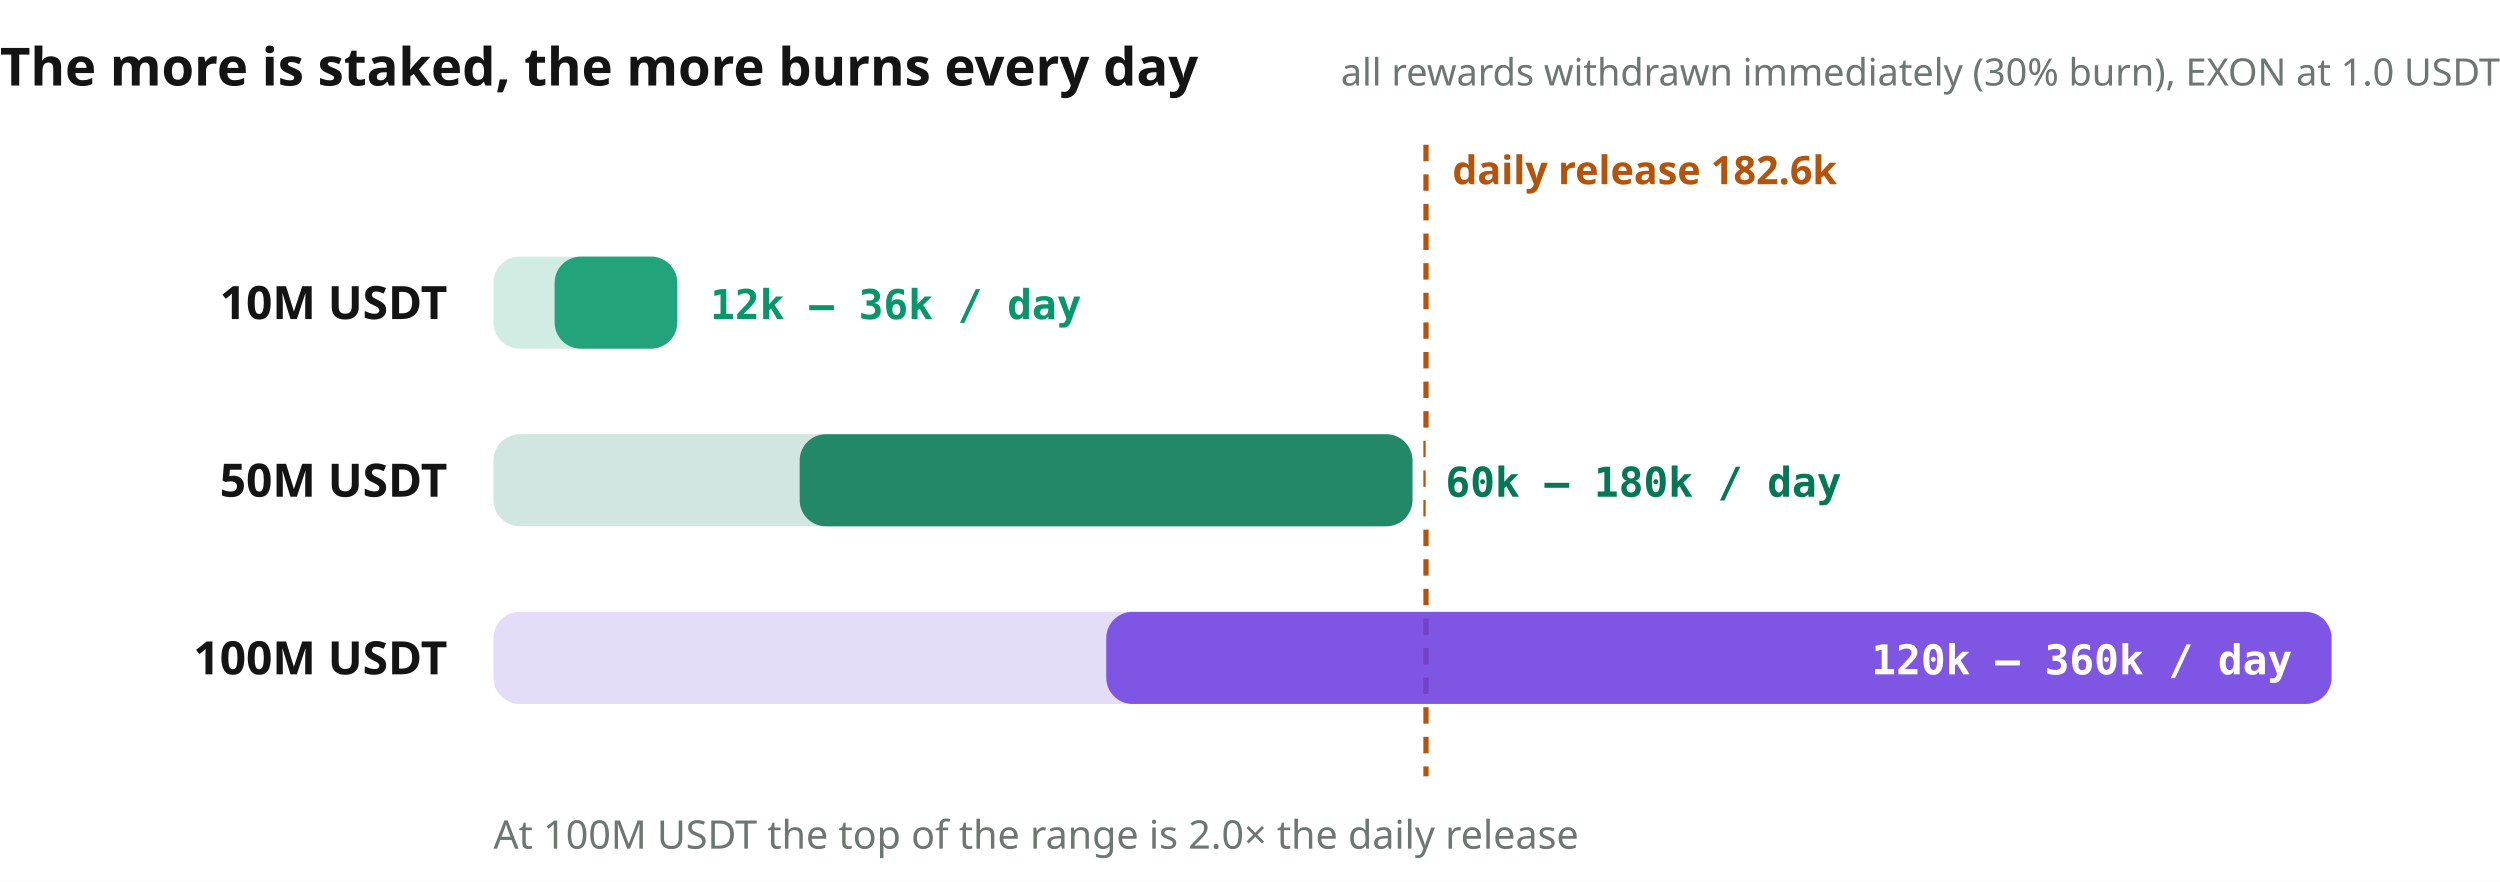
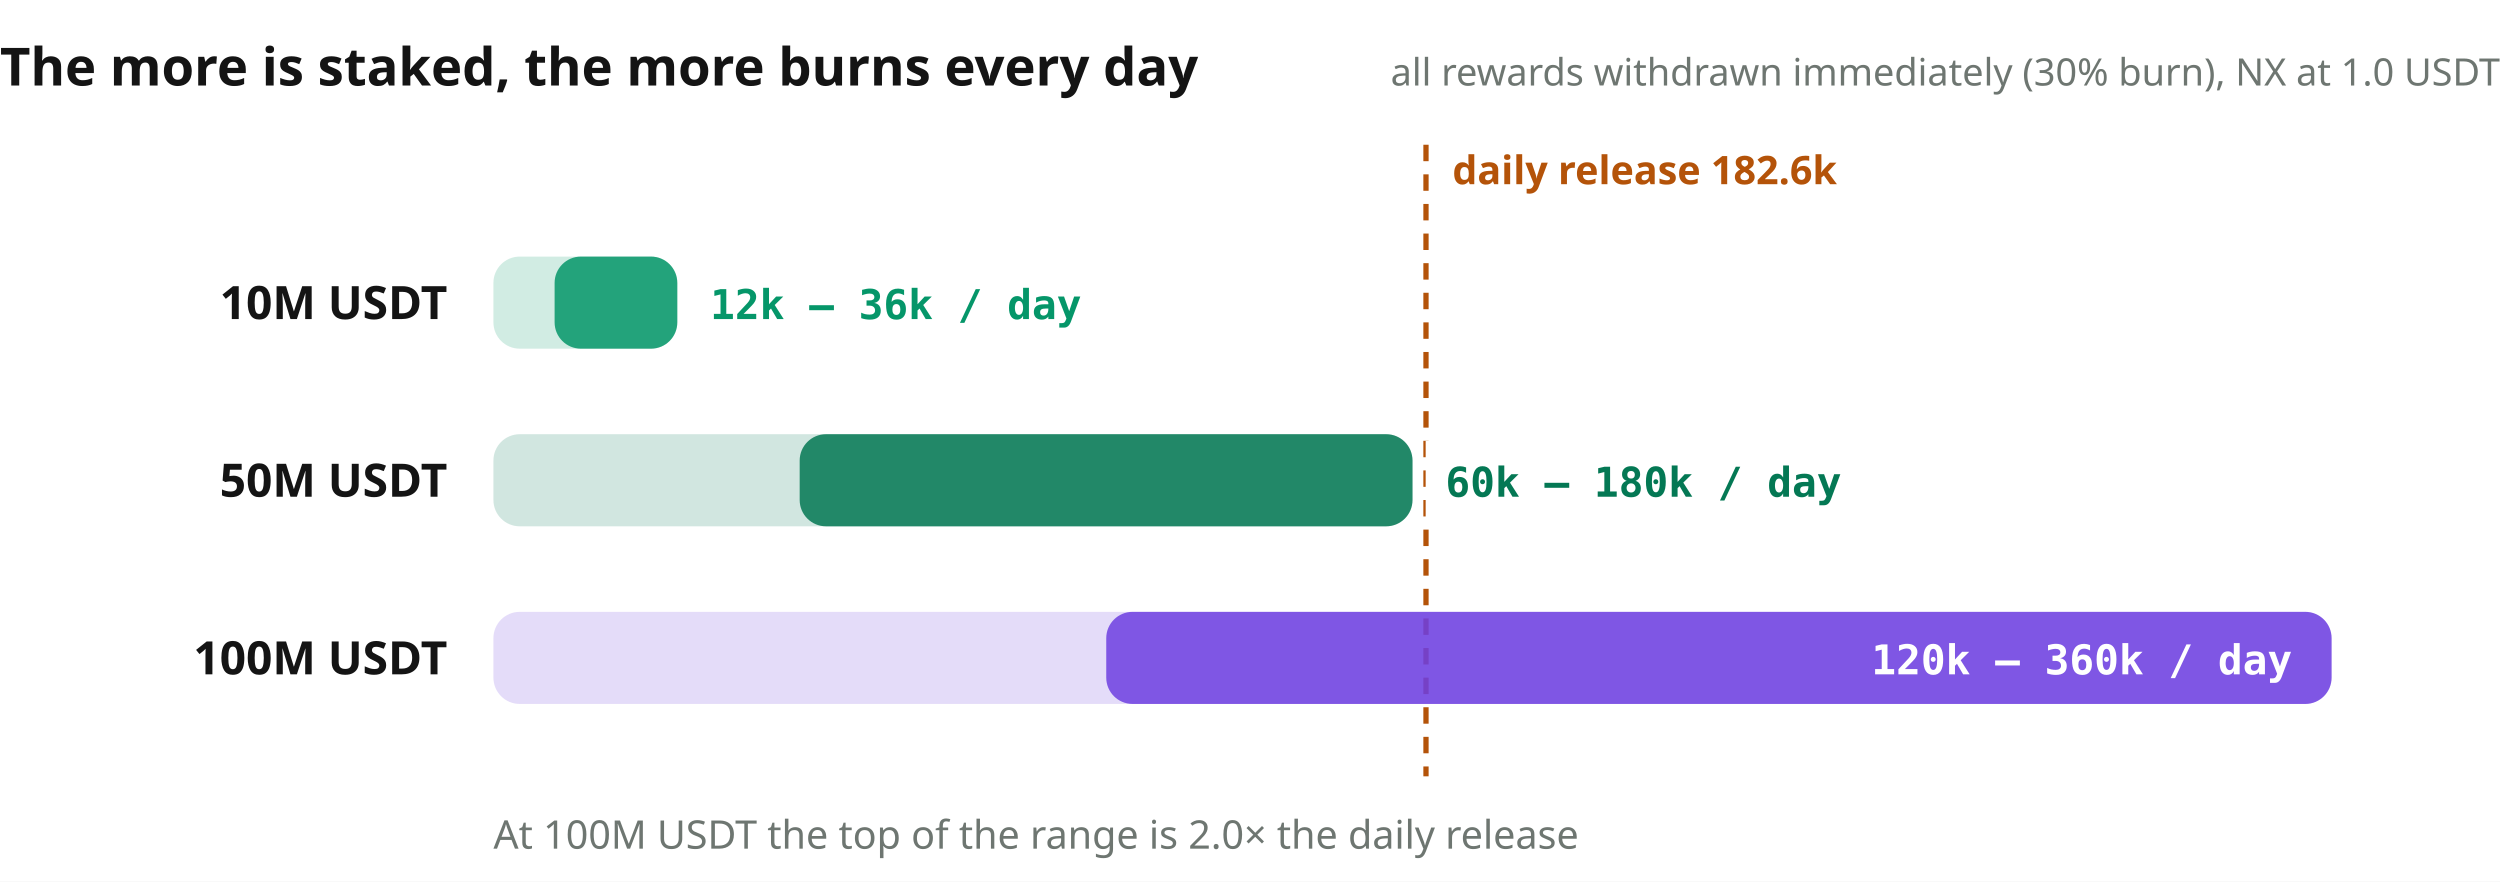
<svg xmlns="http://www.w3.org/2000/svg" viewBox="0 0 760 268" width="760" height="268" style="display:block;background:#FFFFFF">
  <rect width="760" height="268" fill="#FFFFFF" />
  <text x="0" y="26" font-size="16" fill="#141414" font-family="'PingFang SC','Hiragino Sans GB','Noto Sans SC',sans-serif" text-anchor="start" font-weight="700" letter-spacing="0">The more is staked, the more burns every day</text>
-   <text x="760" y="26" font-size="11.5" fill="#6E7671" font-family="'PingFang SC','Hiragino Sans GB','Noto Sans SC',sans-serif" text-anchor="end" font-weight="400" letter-spacing="0">all rewards withdrawn immediately (30% burn), EXON at 1.0 USDT</text>
+   <text x="760" y="26" font-size="11.5" fill="#6E7671" font-family="'PingFang SC','Hiragino Sans GB','Noto Sans SC',sans-serif" text-anchor="end" font-weight="400" letter-spacing="0">all rewards withdrawn immediately (30% burn), NX at 1.0 USDT</text>
  <line x1="433.5" y1="44" x2="433.5" y2="236" stroke="#B45309" stroke-width="1.6" stroke-dasharray="5 4" />
  <text x="441.523" y="56" font-size="12" fill="#B45309" font-family="'PingFang SC','Hiragino Sans GB','Noto Sans SC',sans-serif" text-anchor="start" font-weight="700" letter-spacing="0">daily release 182.6k</text>
  <text x="136" y="97" font-size="14" fill="#141414" font-family="'PingFang SC','Hiragino Sans GB','Noto Sans SC',sans-serif" text-anchor="end" font-weight="700" letter-spacing="0">10M USDT</text>
  <rect x="150.0" y="78" width="55.9" height="28" rx="8" fill="#059669" fill-opacity=".18" />
  <rect x="168.6" y="78" width="37.3" height="28" rx="8" fill="#059669" fill-opacity=".85" />
  <rect x="209.9" y="80" width="130.9" height="24" fill="#FFFFFF" />
  <text x="215.882" y="97" font-size="12.5" fill="#059669" font-family="'JetBrains Mono','SF Mono',Menlo,monospace" text-anchor="start" font-weight="700" letter-spacing="0">12k – 36k / day</text>
  <text x="136" y="151" font-size="14" fill="#141414" font-family="'PingFang SC','Hiragino Sans GB','Noto Sans SC',sans-serif" text-anchor="end" font-weight="700" letter-spacing="0">50M USDT</text>
  <rect x="150.0" y="132" width="279.4" height="28" rx="8" fill="#047854" fill-opacity=".18" />
  <rect x="243.1" y="132" width="186.3" height="28" rx="8" fill="#047854" fill-opacity=".85" />
  <rect x="433.4" y="134" width="138.5" height="24" fill="#FFFFFF" />
  <text x="439.412" y="151" font-size="12.5" fill="#047854" font-family="'JetBrains Mono','SF Mono',Menlo,monospace" text-anchor="start" font-weight="700" letter-spacing="0">60k – 180k / day</text>
  <text x="136" y="205" font-size="14" fill="#141414" font-family="'PingFang SC','Hiragino Sans GB','Noto Sans SC',sans-serif" text-anchor="end" font-weight="700" letter-spacing="0">100M USDT</text>
  <rect x="150.0" y="186" width="558.8" height="28" rx="8" fill="#6D3FE0" fill-opacity=".18" />
  <rect x="336.3" y="186" width="372.5" height="28" rx="8" fill="#6D3FE0" fill-opacity=".85" />
  <text x="696.824" y="205" font-size="12.5" fill="#FFFFFF" font-family="'JetBrains Mono','SF Mono',Menlo,monospace" text-anchor="end" font-weight="700" letter-spacing="0">120k – 360k / day</text>
  <text x="150" y="258" font-size="12" fill="#6E7671" font-family="'PingFang SC','Hiragino Sans GB','Noto Sans SC',sans-serif" text-anchor="start" font-weight="400" letter-spacing="0">At 100M USDT the top of the range is 2.0× the daily release</text>
</svg>
